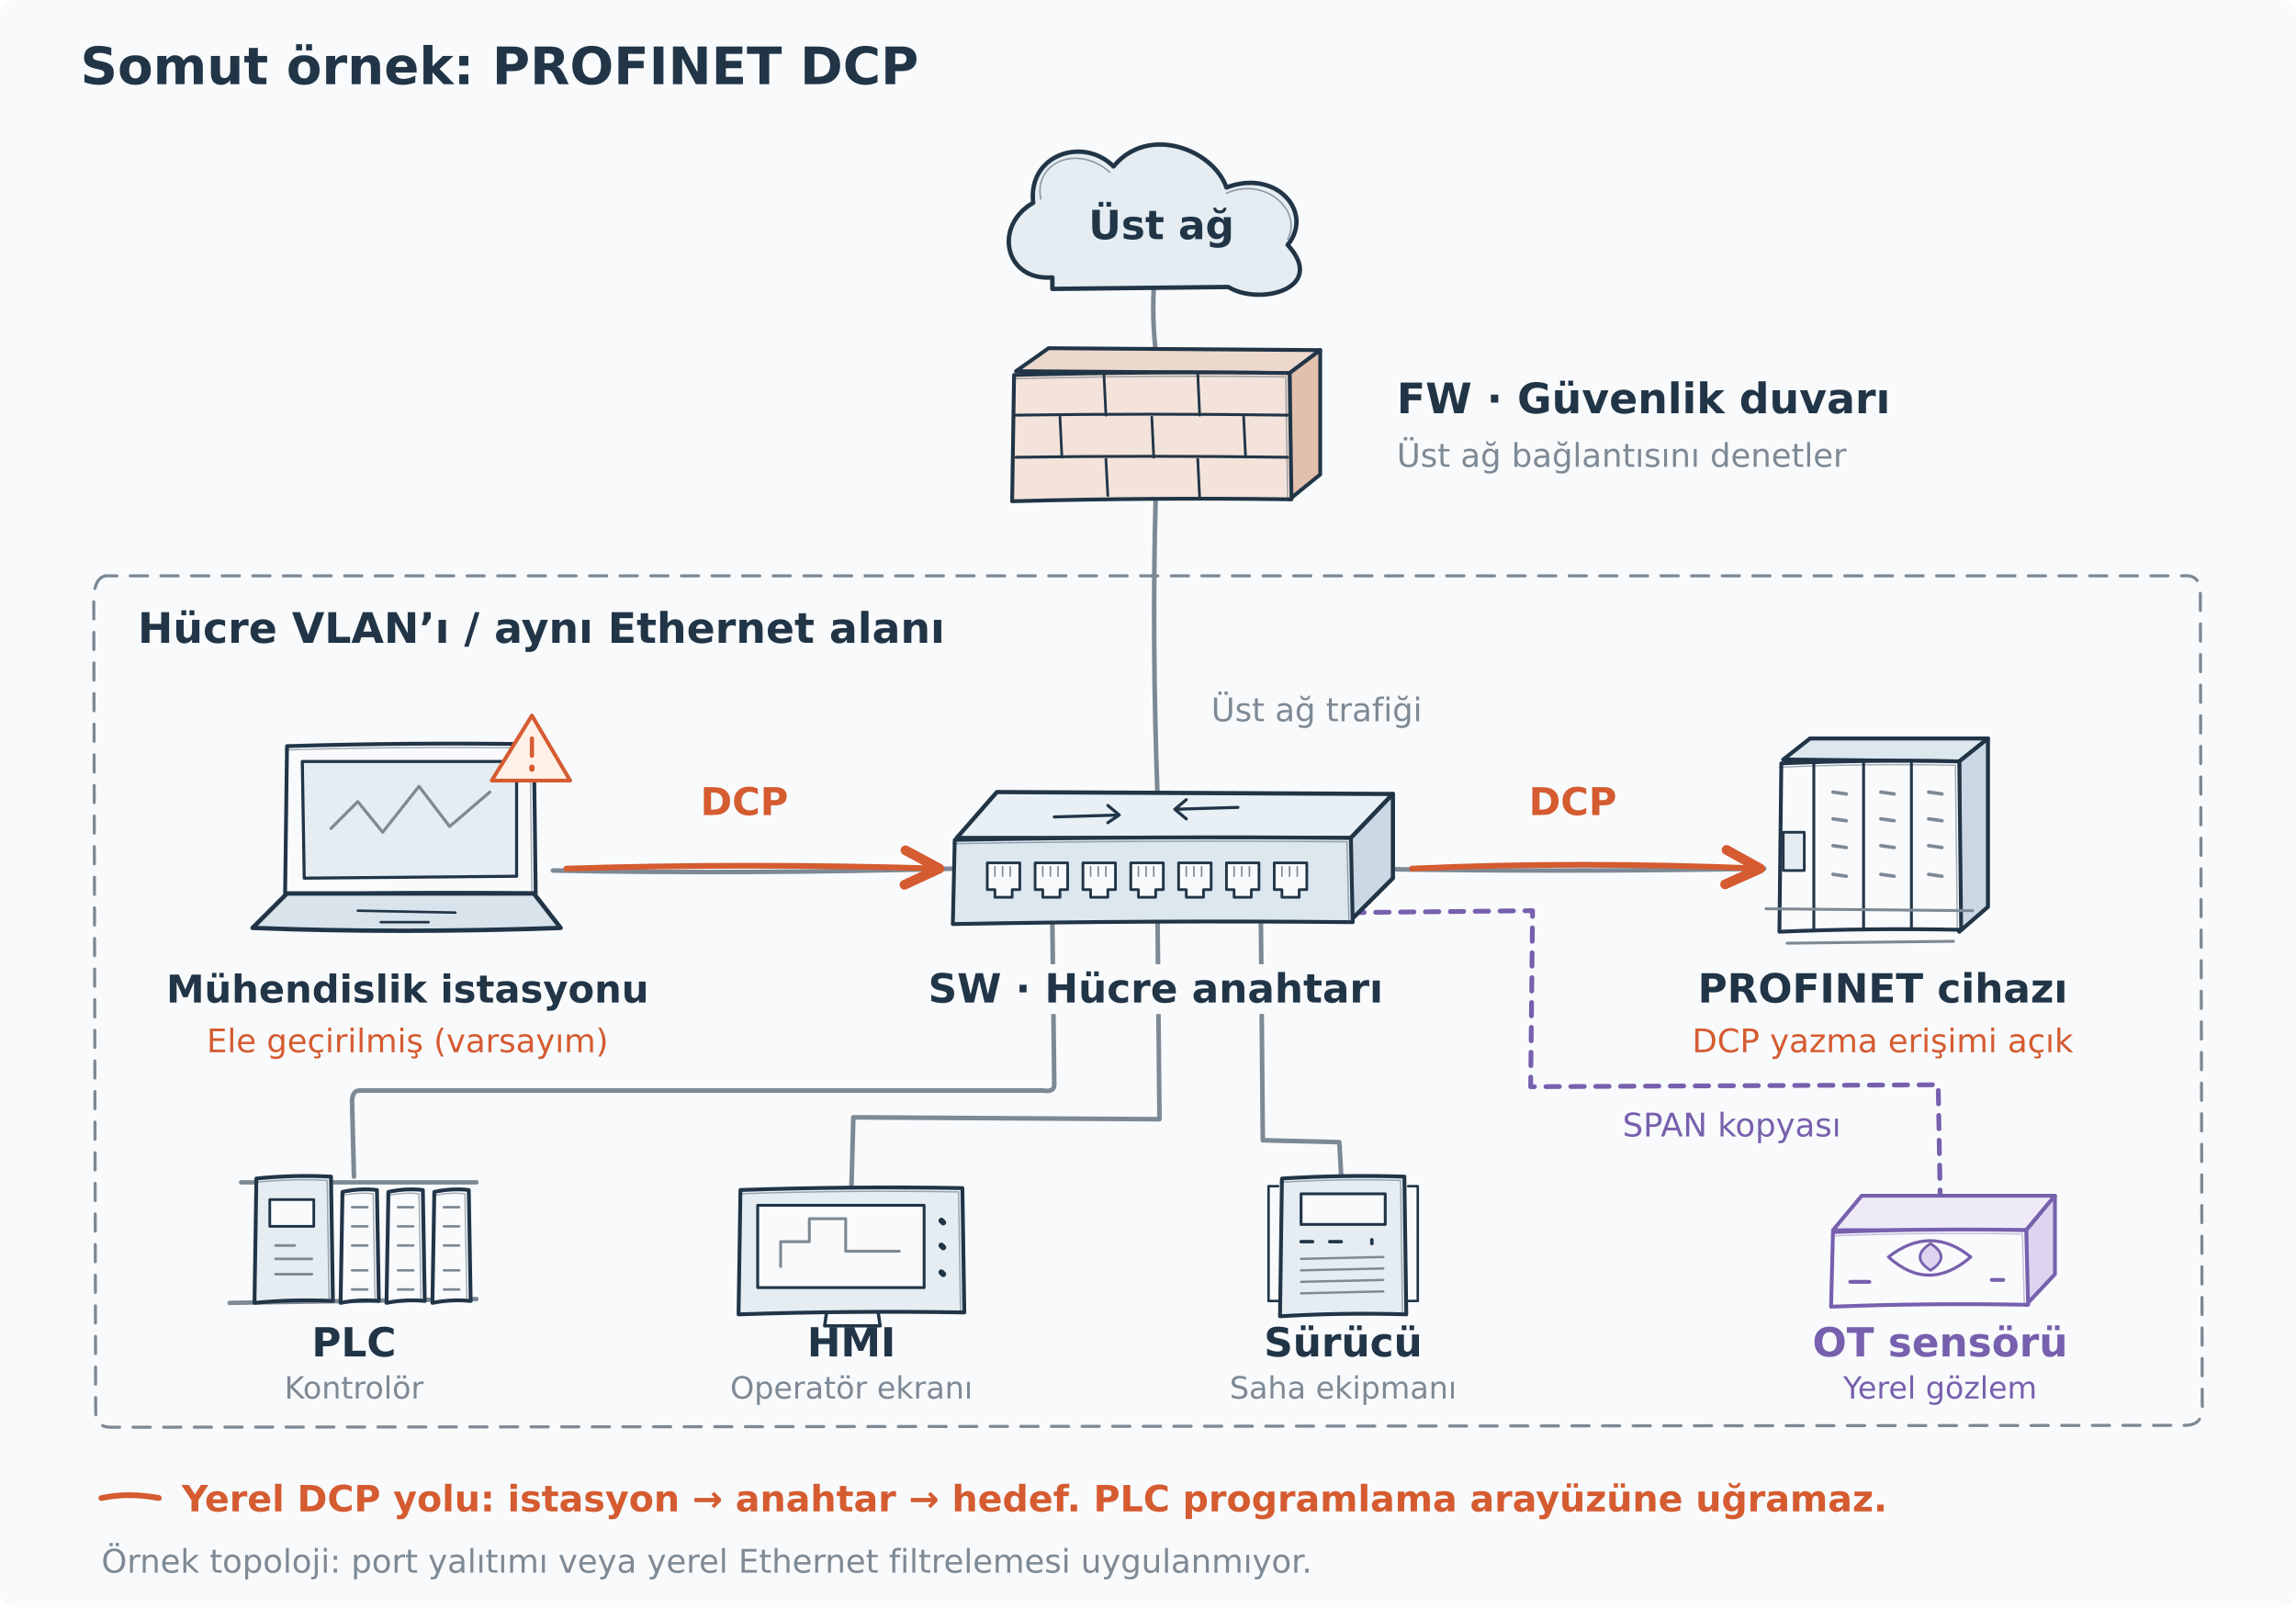
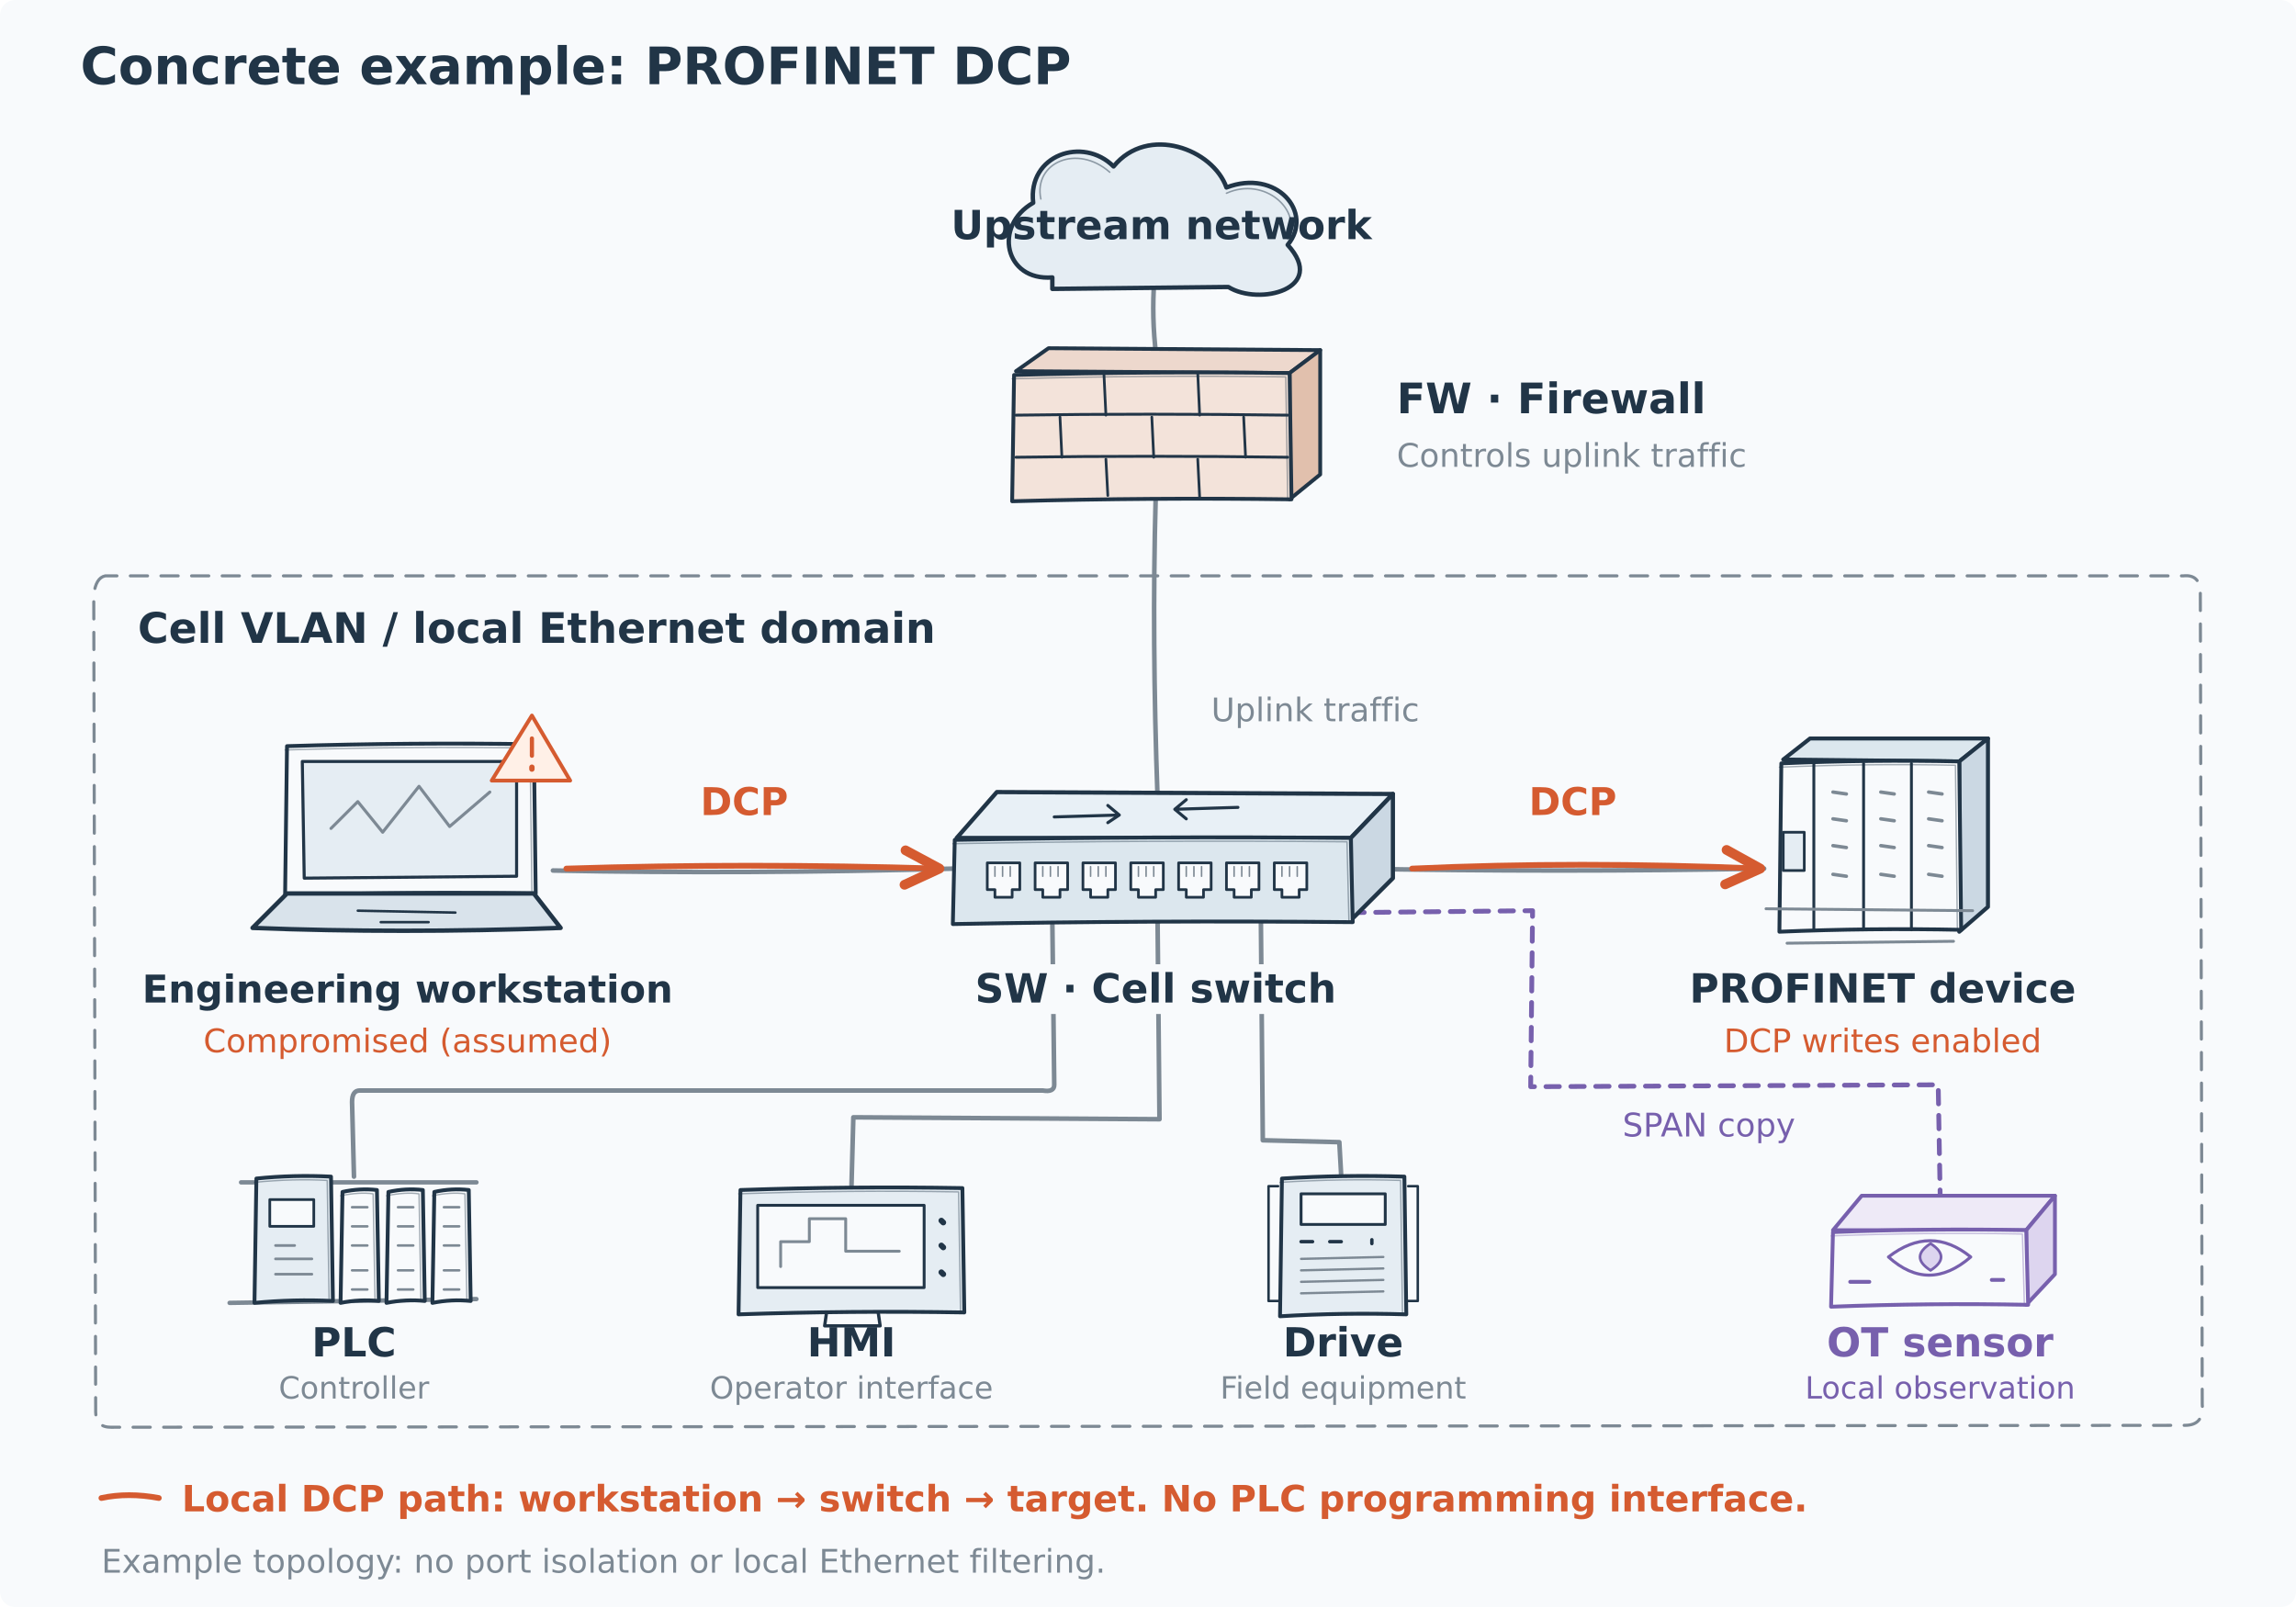
<svg xmlns="http://www.w3.org/2000/svg" width="1200" height="840" viewBox="0 0 1200 840" role="img" aria-labelledby="dcp-topo-title dcp-topo-desc" font-family="Segoe Print, Chalkboard, DejaVu Sans, sans-serif">
  <defs>
    <marker id="dcp-topo-arrow" markerWidth="8" markerHeight="8" refX="7" refY="4" orient="auto">
      <path d="M1 1 L7 4 L1 7" fill="none" stroke="#d55b30" stroke-width="1.7" stroke-linecap="round" stroke-linejoin="round" />
    </marker>
  </defs>
  <rect width="1200" height="840" rx="8" fill="#f8fafc" />
  <g fill="none" stroke-linecap="round" stroke-linejoin="round">
-     <text x="42" y="44" fill="#213547" stroke="none" font-size="27" text-anchor="start" font-weight="600">Somut örnek: PROFINET DCP</text>
+     <text x="42" y="44" fill="#213547" stroke="none" font-size="27" text-anchor="start" font-weight="600">Concrete example: PROFINET DCP</text>
    <path d="M603 151 Q602 171 605 191" stroke="#7d8994" stroke-width="2.4" fill="none" />
    <path d="M604 261 Q602 334 605 417" stroke="#7d8994" stroke-width="2.4" fill="none" />
    <path d="M289 455 Q390 457 499 454" stroke="#7d8994" stroke-width="2.4" fill="none" />
    <path d="M706 454 Q816 456 922 454" stroke="#7d8994" stroke-width="2.4" fill="none" />
    <path d="M550 481 L551 567 Q551 571 545 570 L188 570 Q184 570 184 576 L185 615" stroke="#7d8994" stroke-width="2.4" fill="none" />
    <path d="M605 481 L606 585 L446 584 L445 621" stroke="#7d8994" stroke-width="2.4" fill="none" />
    <path d="M659 481 L660 596 L700 597 L701 615" stroke="#7d8994" stroke-width="2.4" fill="none" />
    <path d="M706 477 L801 476 L800 568 L1013 567 L1014 624" stroke="#7760ad" stroke-width="2.5" fill="none" stroke-dasharray="7 6" />
    <path d="M55 301 Q50 302 49 311 L50 738 Q50 746 58 746 L1142 745 Q1152 745 1151 734 L1150 310 Q1150 300 1141 301 Z" stroke="#7d8994" stroke-width="1.6" fill="none" stroke-dasharray="9 7" />
-     <text x="72" y="336" fill="#213547" stroke="none" font-size="22" text-anchor="start" font-weight="600">Hücre VLAN’ı / aynı Ethernet alanı</text>
-     <text x="633" y="377" fill="#7d8994" stroke="none" font-size="17" text-anchor="start">Üst ağ trafiği</text>
-     <text x="848" y="594" fill="#7760ad" stroke="none" font-size="17" text-anchor="start">SPAN kopyası</text>
+     <text x="72" y="336" fill="#213547" stroke="none" font-size="22" text-anchor="start" font-weight="600">Cell VLAN / local Ethernet domain</text>
+     <text x="633" y="377" fill="#7d8994" stroke="none" font-size="17" text-anchor="start">Uplink traffic</text>
+     <text x="848" y="594" fill="#7760ad" stroke="none" font-size="17" text-anchor="start">SPAN copy</text>
    <g id="dcp-icon-upper-network">
      <path d="M550 145 C525 147 519 118 540 106 C537 81 566 71 582 87 C600 65 634 78 641 98 C667 88 687 111 673 128 C694 151 658 160 642 150 L550 151 Z" stroke="#213547" stroke-width="2.3" fill="#e5edf3" />
      <path d="M544 104 C540 85 563 75 580 90 M641 101 C661 92 681 110 673 125" stroke="#213547" stroke-width="0.8" fill="none" opacity=".45" />
-       <text x="607" y="125" fill="#213547" stroke="none" font-size="21" text-anchor="middle" font-weight="600">Üst ağ</text>
+       <text x="607" y="125" fill="#213547" stroke="none" font-size="21" text-anchor="middle" font-weight="600">Upstream network</text>
    </g>
    <g id="dcp-icon-firewall">
      <path d="M531 194 L548 182 L690 183 L674 195 Z" stroke="#213547" stroke-width="2" fill="#edd8cd" />
      <path d="M674 195 L690 183 L690 248 L674 261 Z" stroke="#213547" stroke-width="2" fill="#e1c0ad" />
      <path d="M530 196 Q602.0 194 674 195 L675 261 Q602.0 260 529 262 Z" stroke="#213547" stroke-width="2" fill="#f3e3da" />
      <path d="M529 198 Q602.0 196 672 197 L673 260" stroke="#213547" stroke-width="0.7" fill="none" opacity=".4" />
      <path d="M531 217 Q600 216 673 217" stroke="#213547" stroke-width="1.5" fill="none" />
      <path d="M531 239 Q600 238 673 239" stroke="#213547" stroke-width="1.5" fill="none" />
      <path d="M577 196 L578 217" stroke="#213547" stroke-width="1.4" fill="none" />
      <path d="M626 195 L627 217" stroke="#213547" stroke-width="1.4" fill="none" />
      <path d="M554 218 L555 239" stroke="#213547" stroke-width="1.4" fill="none" />
      <path d="M602 218 L603 239" stroke="#213547" stroke-width="1.4" fill="none" />
      <path d="M650 218 L651 239" stroke="#213547" stroke-width="1.4" fill="none" />
      <path d="M578 240 L579 259" stroke="#213547" stroke-width="1.4" fill="none" />
      <path d="M626 240 L627 260" stroke="#213547" stroke-width="1.4" fill="none" />
-       <text x="730" y="216" fill="#213547" stroke="none" font-size="22" text-anchor="start" font-weight="600">FW · Güvenlik duvarı</text>
-       <text x="730" y="244" fill="#7d8994" stroke="none" font-size="17" text-anchor="start">Üst ağ bağlantısını denetler</text>
+       <text x="730" y="216" fill="#213547" stroke="none" font-size="22" text-anchor="start" font-weight="600">FW · Firewall</text>
+       <text x="730" y="244" fill="#7d8994" stroke="none" font-size="17" text-anchor="start">Controls uplink traffic</text>
    </g>
    <g id="dcp-icon-engineering-station">
      <path d="M150 390 Q214.5 388 279 389 L280 467 Q214.5 466 149 468 Z" stroke="#213547" stroke-width="2" fill="#f8fafc" />
      <path d="M149 392 Q214.5 390 277 391 L278 466" stroke="#213547" stroke-width="0.7" fill="none" opacity=".4" />
      <path d="M158 398 L270 398 L270 458 L159 459 Z" stroke="#213547" stroke-width="1.6" fill="#e5edf3" />
      <path d="M150 467 L132 485 Q209 488 293 485 L279 467 Z" stroke="#213547" stroke-width="2.3" fill="#d9e3eb" />
      <path d="M187 476 L238 477 M199 482 L224 482" stroke="#213547" stroke-width="1.3" fill="none" />
      <path d="M173 433 L187 419 L200 435 L219 411 L235 432 L256 414" stroke="#7d8994" stroke-width="1.6" fill="none" />
      <path d="M278 374 L298 408 L257 408 Z" stroke="#d55b30" stroke-width="2" fill="#fff0e7" />
      <path d="M278 386 L278 395" stroke="#d55b30" stroke-width="2.2" fill="none" />
      <path d="M278 401 L278 402" stroke="#d55b30" stroke-width="2.8" fill="none" />
-       <text x="213" y="524" fill="#213547" stroke="none" font-size="20" text-anchor="middle" font-weight="600">Mühendislik istasyonu</text>
-       <text x="213" y="550" fill="#d55b30" stroke="none" font-size="17" text-anchor="middle">Ele geçirilmiş (varsayım)</text>
+       <text x="213" y="524" fill="#213547" stroke="none" font-size="20" text-anchor="middle" font-weight="600">Engineering workstation</text>
+       <text x="213" y="550" fill="#d55b30" stroke="none" font-size="17" text-anchor="middle">Compromised (assumed)</text>
    </g>
    <g id="dcp-icon-switch">
      <path d="M500 438 L521 414 L728 415 L706 438 Z" stroke="#213547" stroke-width="2.2" fill="#e8f0f6" />
      <path d="M706 438 L728 415 L728 459 L706 481 Z" stroke="#213547" stroke-width="2.2" fill="#cbd8e3" />
      <path d="M499 439 Q602.5 437 706 438 L707 482 Q602.5 481 498 483 Z" stroke="#213547" stroke-width="2" fill="#dce7ee" />
      <path d="M498 441 Q602.5 439 704 440 L705 481" stroke="#213547" stroke-width="0.7" fill="none" opacity=".4" />
      <path d="M516 451 L533 451 L533 465 L529 465 L529 469 L520 469 L520 465 L516 465 Z" stroke="#213547" stroke-width="1.4" fill="#f8fafc" />
      <path d="M520 453 V458 M524 453 V458 M528 453 V458" stroke="#7d8994" stroke-width="0.8" fill="none" />
      <path d="M541 451 L558 451 L558 465 L554 465 L554 469 L545 469 L545 465 L541 465 Z" stroke="#213547" stroke-width="1.4" fill="#f8fafc" />
      <path d="M545 453 V458 M549 453 V458 M553 453 V458" stroke="#7d8994" stroke-width="0.8" fill="none" />
      <path d="M566 451 L583 451 L583 465 L579 465 L579 469 L570 469 L570 465 L566 465 Z" stroke="#213547" stroke-width="1.4" fill="#f8fafc" />
      <path d="M570 453 V458 M574 453 V458 M578 453 V458" stroke="#7d8994" stroke-width="0.8" fill="none" />
      <path d="M591 451 L608 451 L608 465 L604 465 L604 469 L595 469 L595 465 L591 465 Z" stroke="#213547" stroke-width="1.4" fill="#f8fafc" />
      <path d="M595 453 V458 M599 453 V458 M603 453 V458" stroke="#7d8994" stroke-width="0.8" fill="none" />
      <path d="M616 451 L633 451 L633 465 L629 465 L629 469 L620 469 L620 465 L616 465 Z" stroke="#213547" stroke-width="1.4" fill="#f8fafc" />
      <path d="M620 453 V458 M624 453 V458 M628 453 V458" stroke="#7d8994" stroke-width="0.8" fill="none" />
      <path d="M641 451 L658 451 L658 465 L654 465 L654 469 L645 469 L645 465 L641 465 Z" stroke="#213547" stroke-width="1.4" fill="#f8fafc" />
      <path d="M645 453 V458 M649 453 V458 M653 453 V458" stroke="#7d8994" stroke-width="0.8" fill="none" />
      <path d="M666 451 L683 451 L683 465 L679 465 L679 469 L670 469 L670 465 L666 465 Z" stroke="#213547" stroke-width="1.4" fill="#f8fafc" />
      <path d="M670 453 V458 M674 453 V458 M678 453 V458" stroke="#7d8994" stroke-width="0.8" fill="none" />
      <path d="M551 427 L585 426 M579 421 L585 426 L579 430 M647 422 L614 423 M620 418 L614 423 L620 428" stroke="#213547" stroke-width="1.6" fill="none" />
      <rect x="478" y="504" width="254" height="26" fill="#f8fafc" stroke="none" />
-       <text x="604" y="524" fill="#213547" stroke="none" font-size="21" text-anchor="middle" font-weight="600">SW · Hücre anahtarı</text>
+       <text x="604" y="524" fill="#213547" stroke="none" font-size="21" text-anchor="middle" font-weight="600">SW · Cell switch</text>
    </g>
    <g id="dcp-icon-profinet-target">
      <path d="M932 397 L946 386 L1039 386 L1024 398 Z" stroke="#213547" stroke-width="2.1" fill="#dce7ee" />
      <path d="M1024 398 L1039 386 L1039 474 L1024 487 Z" stroke="#213547" stroke-width="2.1" fill="#cbd8e3" />
      <path d="M931 399 Q977.5 397 1024 398 L1025 486 Q977.5 485 930 487 Z" stroke="#213547" stroke-width="2" fill="#f8fafc" />
      <path d="M930 401 Q977.5 399 1022 400 L1023 485" stroke="#213547" stroke-width="0.7" fill="none" opacity=".4" />
      <path d="M948 399 L948 486 M974 399 L974 486 M999 399 L999 486" stroke="#213547" stroke-width="1.5" fill="none" />
      <path d="M958 414 L965 415" stroke="#7d8994" stroke-width="1.8" fill="none" />
      <path d="M958 428 L965 429" stroke="#7d8994" stroke-width="1.8" fill="none" />
      <path d="M958 442 L965 443" stroke="#7d8994" stroke-width="1.8" fill="none" />
      <path d="M958 457 L965 458" stroke="#7d8994" stroke-width="1.8" fill="none" />
      <path d="M983 414 L990 415" stroke="#7d8994" stroke-width="1.8" fill="none" />
      <path d="M983 428 L990 429" stroke="#7d8994" stroke-width="1.8" fill="none" />
      <path d="M983 442 L990 443" stroke="#7d8994" stroke-width="1.8" fill="none" />
      <path d="M983 457 L990 458" stroke="#7d8994" stroke-width="1.8" fill="none" />
      <path d="M1008 414 L1015 415" stroke="#7d8994" stroke-width="1.8" fill="none" />
      <path d="M1008 428 L1015 429" stroke="#7d8994" stroke-width="1.8" fill="none" />
      <path d="M1008 442 L1015 443" stroke="#7d8994" stroke-width="1.8" fill="none" />
      <path d="M1008 457 L1015 458" stroke="#7d8994" stroke-width="1.8" fill="none" />
      <path d="M932 435 L943 435 L943 455 L932 455 Z" stroke="#213547" stroke-width="1.4" fill="#e5edf3" />
      <path d="M923 475 L1031 476 M934 493 L1021 492" stroke="#7d8994" stroke-width="1.5" fill="none" />
-       <text x="984" y="524" fill="#213547" stroke="none" font-size="21" text-anchor="middle" font-weight="600">PROFINET cihazı</text>
-       <text x="984" y="550" fill="#d55b30" stroke="none" font-size="17" text-anchor="middle">DCP yazma erişimi açık</text>
+       <text x="984" y="524" fill="#213547" stroke="none" font-size="21" text-anchor="middle" font-weight="600">PROFINET device</text>
+       <text x="984" y="550" fill="#d55b30" stroke="none" font-size="17" text-anchor="middle">DCP writes enabled</text>
    </g>
    <g id="dcp-icon-plc">
      <path d="M120 681 L249 679 M126 618 L249 618" stroke="#7d8994" stroke-width="2.3" fill="none" />
      <path d="M134 616 Q153.5 614 173 615 L174 680 Q153.5 679 133 681 Z" stroke="#213547" stroke-width="2" fill="#e5edf3" />
      <path d="M133 618 Q153.5 616 171 617 L172 679" stroke="#213547" stroke-width="0.7" fill="none" opacity=".4" />
      <path d="M141 627 L164 627 L164 641 L141 641 Z" stroke="#213547" stroke-width="1.4" fill="#f8fafc" />
      <path d="M144 651 L154 651 M144 658 L163 658 M144 666 L163 666" stroke="#7d8994" stroke-width="1.4" fill="none" />
      <path d="M179 623 Q188.0 621 197 622 L198 680 Q188.0 679 178 681 Z" stroke="#213547" stroke-width="2" fill="#f8fafc" />
      <path d="M178 625 Q188.0 623 195 624 L196 679" stroke="#213547" stroke-width="0.7" fill="none" opacity=".4" />
      <path d="M184 631 L192 631" stroke="#7d8994" stroke-width="1.3" fill="none" />
      <path d="M184 641 L192 641" stroke="#7d8994" stroke-width="1.3" fill="none" />
      <path d="M184 651 L192 651" stroke="#7d8994" stroke-width="1.3" fill="none" />
      <path d="M184 664 L192 664" stroke="#7d8994" stroke-width="1.3" fill="none" />
      <path d="M184 674 L192 674" stroke="#7d8994" stroke-width="1.3" fill="none" />
      <path d="M203 623 Q212.0 621 221 622 L222 680 Q212.0 679 202 681 Z" stroke="#213547" stroke-width="2" fill="#f8fafc" />
      <path d="M202 625 Q212.0 623 219 624 L220 679" stroke="#213547" stroke-width="0.7" fill="none" opacity=".4" />
      <path d="M208 631 L216 631" stroke="#7d8994" stroke-width="1.3" fill="none" />
      <path d="M208 641 L216 641" stroke="#7d8994" stroke-width="1.3" fill="none" />
      <path d="M208 651 L216 651" stroke="#7d8994" stroke-width="1.3" fill="none" />
      <path d="M208 664 L216 664" stroke="#7d8994" stroke-width="1.3" fill="none" />
      <path d="M208 674 L216 674" stroke="#7d8994" stroke-width="1.3" fill="none" />
      <path d="M227 623 Q236.0 621 245 622 L246 680 Q236.0 679 226 681 Z" stroke="#213547" stroke-width="2" fill="#f8fafc" />
      <path d="M226 625 Q236.0 623 243 624 L244 679" stroke="#213547" stroke-width="0.7" fill="none" opacity=".4" />
      <path d="M232 631 L240 631" stroke="#7d8994" stroke-width="1.3" fill="none" />
      <path d="M232 641 L240 641" stroke="#7d8994" stroke-width="1.3" fill="none" />
      <path d="M232 651 L240 651" stroke="#7d8994" stroke-width="1.3" fill="none" />
      <path d="M232 664 L240 664" stroke="#7d8994" stroke-width="1.3" fill="none" />
      <path d="M232 674 L240 674" stroke="#7d8994" stroke-width="1.3" fill="none" />
      <text x="185" y="709" fill="#213547" stroke="none" font-size="21" text-anchor="middle" font-weight="600">PLC</text>
-       <text x="185" y="731" fill="#7d8994" stroke="none" font-size="16" text-anchor="middle">Kontrolör</text>
+       <text x="185" y="731" fill="#7d8994" stroke="none" font-size="16" text-anchor="middle">Controller</text>
    </g>
    <g id="dcp-icon-hmi">
      <path d="M387 622 Q445.0 620 503 621 L504 686 Q445.0 685 386 687 Z" stroke="#213547" stroke-width="2" fill="#e5edf3" />
      <path d="M386 624 Q445.0 622 501 623 L502 685" stroke="#213547" stroke-width="0.7" fill="none" opacity=".4" />
      <path d="M396 630 L483 630 L483 673 L396 673 Z" stroke="#213547" stroke-width="1.5" fill="#f8fafc" />
      <path d="M408 662 V649 H423 V637 H442 V654 H470" stroke="#7d8994" stroke-width="1.5" fill="none" />
      <path d="M492 638 L493 639 M492 651 L493 652 M492 665 L493 666" stroke="#213547" stroke-width="3" fill="none" />
      <path d="M432 686 L431 693 L460 693 L459 686" stroke="#213547" stroke-width="1.7" fill="none" />
      <text x="445" y="709" fill="#213547" stroke="none" font-size="21" text-anchor="middle" font-weight="600">HMI</text>
-       <text x="445" y="731" fill="#7d8994" stroke="none" font-size="16" text-anchor="middle">Operatör ekranı</text>
+       <text x="445" y="731" fill="#7d8994" stroke="none" font-size="16" text-anchor="middle">Operator interface</text>
    </g>
    <g id="dcp-icon-drive">
      <path d="M670 616 Q702.0 614 734 615 L735 687 Q702.0 686 669 688 Z" stroke="#213547" stroke-width="2" fill="#e5edf3" />
      <path d="M669 618 Q702.0 616 732 617 L733 686" stroke="#213547" stroke-width="0.7" fill="none" opacity=".4" />
      <path d="M680 624 L724 624 L724 640 L680 640 Z" stroke="#213547" stroke-width="1.5" fill="#f8fafc" />
      <path d="M680 649 L686 649 M695 649 L701 649 M717 648 L717 650" stroke="#213547" stroke-width="1.8" fill="none" />
      <path d="M680 658 L723 657" stroke="#7d8994" stroke-width="1.2" fill="none" />
      <path d="M680 664 L723 663" stroke="#7d8994" stroke-width="1.2" fill="none" />
      <path d="M680 670 L723 669" stroke="#7d8994" stroke-width="1.2" fill="none" />
      <path d="M680 676 L723 675" stroke="#7d8994" stroke-width="1.2" fill="none" />
      <path d="M668 620 L663 620 L663 680 L668 680 M736 620 L741 620 L741 680 L736 680" stroke="#213547" stroke-width="1.3" fill="none" />
-       <text x="702" y="709" fill="#213547" stroke="none" font-size="21" text-anchor="middle" font-weight="600">Sürücü</text>
-       <text x="702" y="731" fill="#7d8994" stroke="none" font-size="16" text-anchor="middle">Saha ekipmanı</text>
+       <text x="702" y="709" fill="#213547" stroke="none" font-size="21" text-anchor="middle" font-weight="600">Drive</text>
+       <text x="702" y="731" fill="#7d8994" stroke="none" font-size="16" text-anchor="middle">Field equipment</text>
    </g>
    <g id="dcp-icon-sensor">
      <path d="M958 643 L973 625 L1074 625 L1059 643 Z" stroke="#7760ad" stroke-width="2" fill="#eeeaf7" />
      <path d="M1059 643 L1074 625 L1074 666 L1059 682 Z" stroke="#7760ad" stroke-width="2" fill="#ddd5ef" />
      <path d="M958 644 Q1008.5 642 1059 643 L1060 682 Q1008.5 681 957 683 Z" stroke="#7760ad" stroke-width="2" fill="#f8fafc" />
      <path d="M957 646 Q1008.5 644 1057 645 L1058 681" stroke="#7760ad" stroke-width="0.7" fill="none" opacity=".4" />
      <path d="M987 657 Q1009 640 1030 657 Q1008 676 987 657 Z" stroke="#7760ad" stroke-width="1.6" fill="none" />
      <path d="M1009 650 Q1020 657 1009 664 Q998 657 1009 650 Z" stroke="#7760ad" stroke-width="1.4" fill="#ddd5ef" />
      <path d="M967 670 L977 670 M1041 669 L1047 669" stroke="#7760ad" stroke-width="2" fill="none" />
-       <text x="1014" y="709" fill="#7760ad" stroke="none" font-size="21" text-anchor="middle" font-weight="600">OT sensörü</text>
-       <text x="1014" y="731" fill="#7760ad" stroke="none" font-size="16" text-anchor="middle">Yerel gözlem</text>
+       <text x="1014" y="709" fill="#7760ad" stroke="none" font-size="21" text-anchor="middle" font-weight="600">OT sensor</text>
+       <text x="1014" y="731" fill="#7760ad" stroke="none" font-size="16" text-anchor="middle">Local observation</text>
    </g>
    <g class="lateral-route" id="dcp-local-route">
      <path d="M296 454 Q391 451 491 454" stroke="#d55b30" stroke-width="3" fill="none" marker-end="url(#dcp-topo-arrow)" />
      <path d="M738 454 Q825 450 920 454" stroke="#d55b30" stroke-width="3" fill="none" marker-end="url(#dcp-topo-arrow)" />
      <text x="389" y="426" fill="#d55b30" stroke="none" font-size="20" text-anchor="middle" font-weight="600">DCP</text>
      <text x="822" y="426" fill="#d55b30" stroke="none" font-size="20" text-anchor="middle" font-weight="600">DCP</text>
    </g>
    <path d="M53 783 Q67 780 83 783" stroke="#d55b30" stroke-width="3" fill="none" />
-     <text x="95" y="790" fill="#d55b30" stroke="none" font-size="19" text-anchor="start" font-weight="600">Yerel DCP yolu: istasyon → anahtar → hedef. PLC programlama arayüzüne uğramaz.</text>
-     <text x="53" y="822" fill="#7d8994" stroke="none" font-size="17" text-anchor="start">Örnek topoloji: port yalıtımı veya yerel Ethernet filtrelemesi uygulanmıyor.</text>
+     <text x="95" y="790" fill="#d55b30" stroke="none" font-size="19" text-anchor="start" font-weight="600">Local DCP path: workstation → switch → target. No PLC programming interface.</text>
+     <text x="53" y="822" fill="#7d8994" stroke="none" font-size="17" text-anchor="start">Example topology: no port isolation or local Ethernet filtering.</text>
  </g>
</svg>
